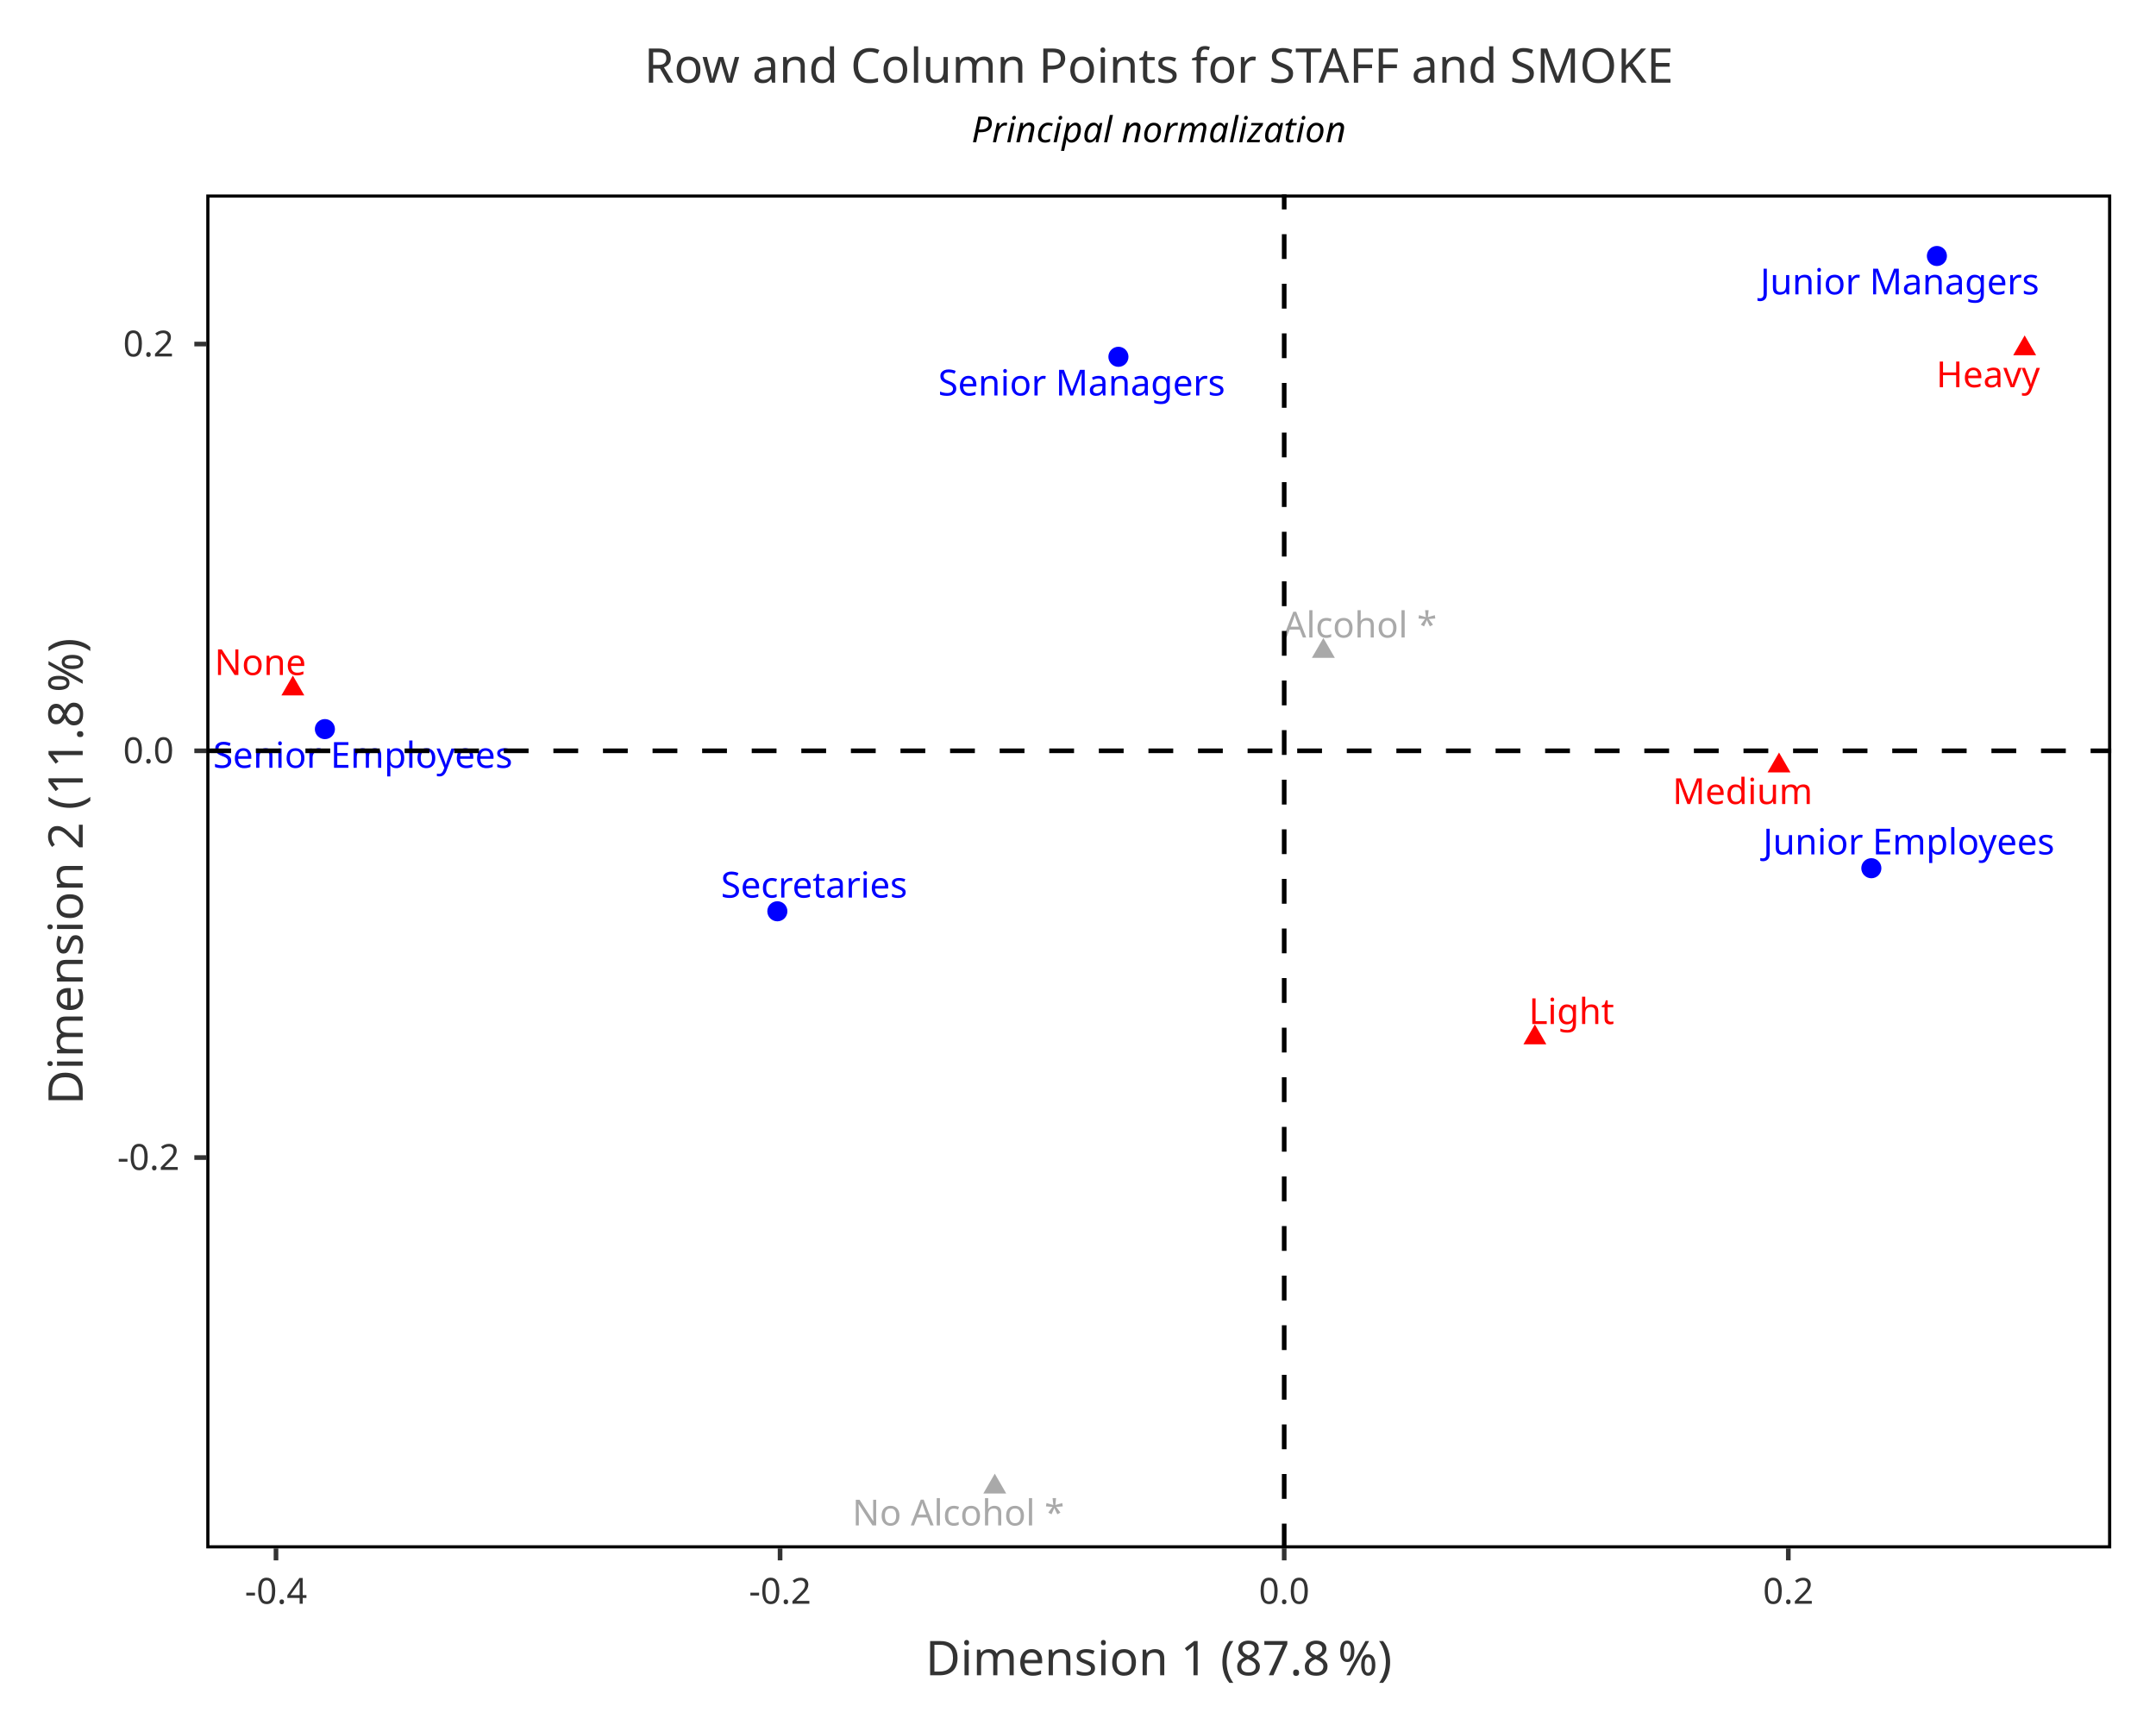
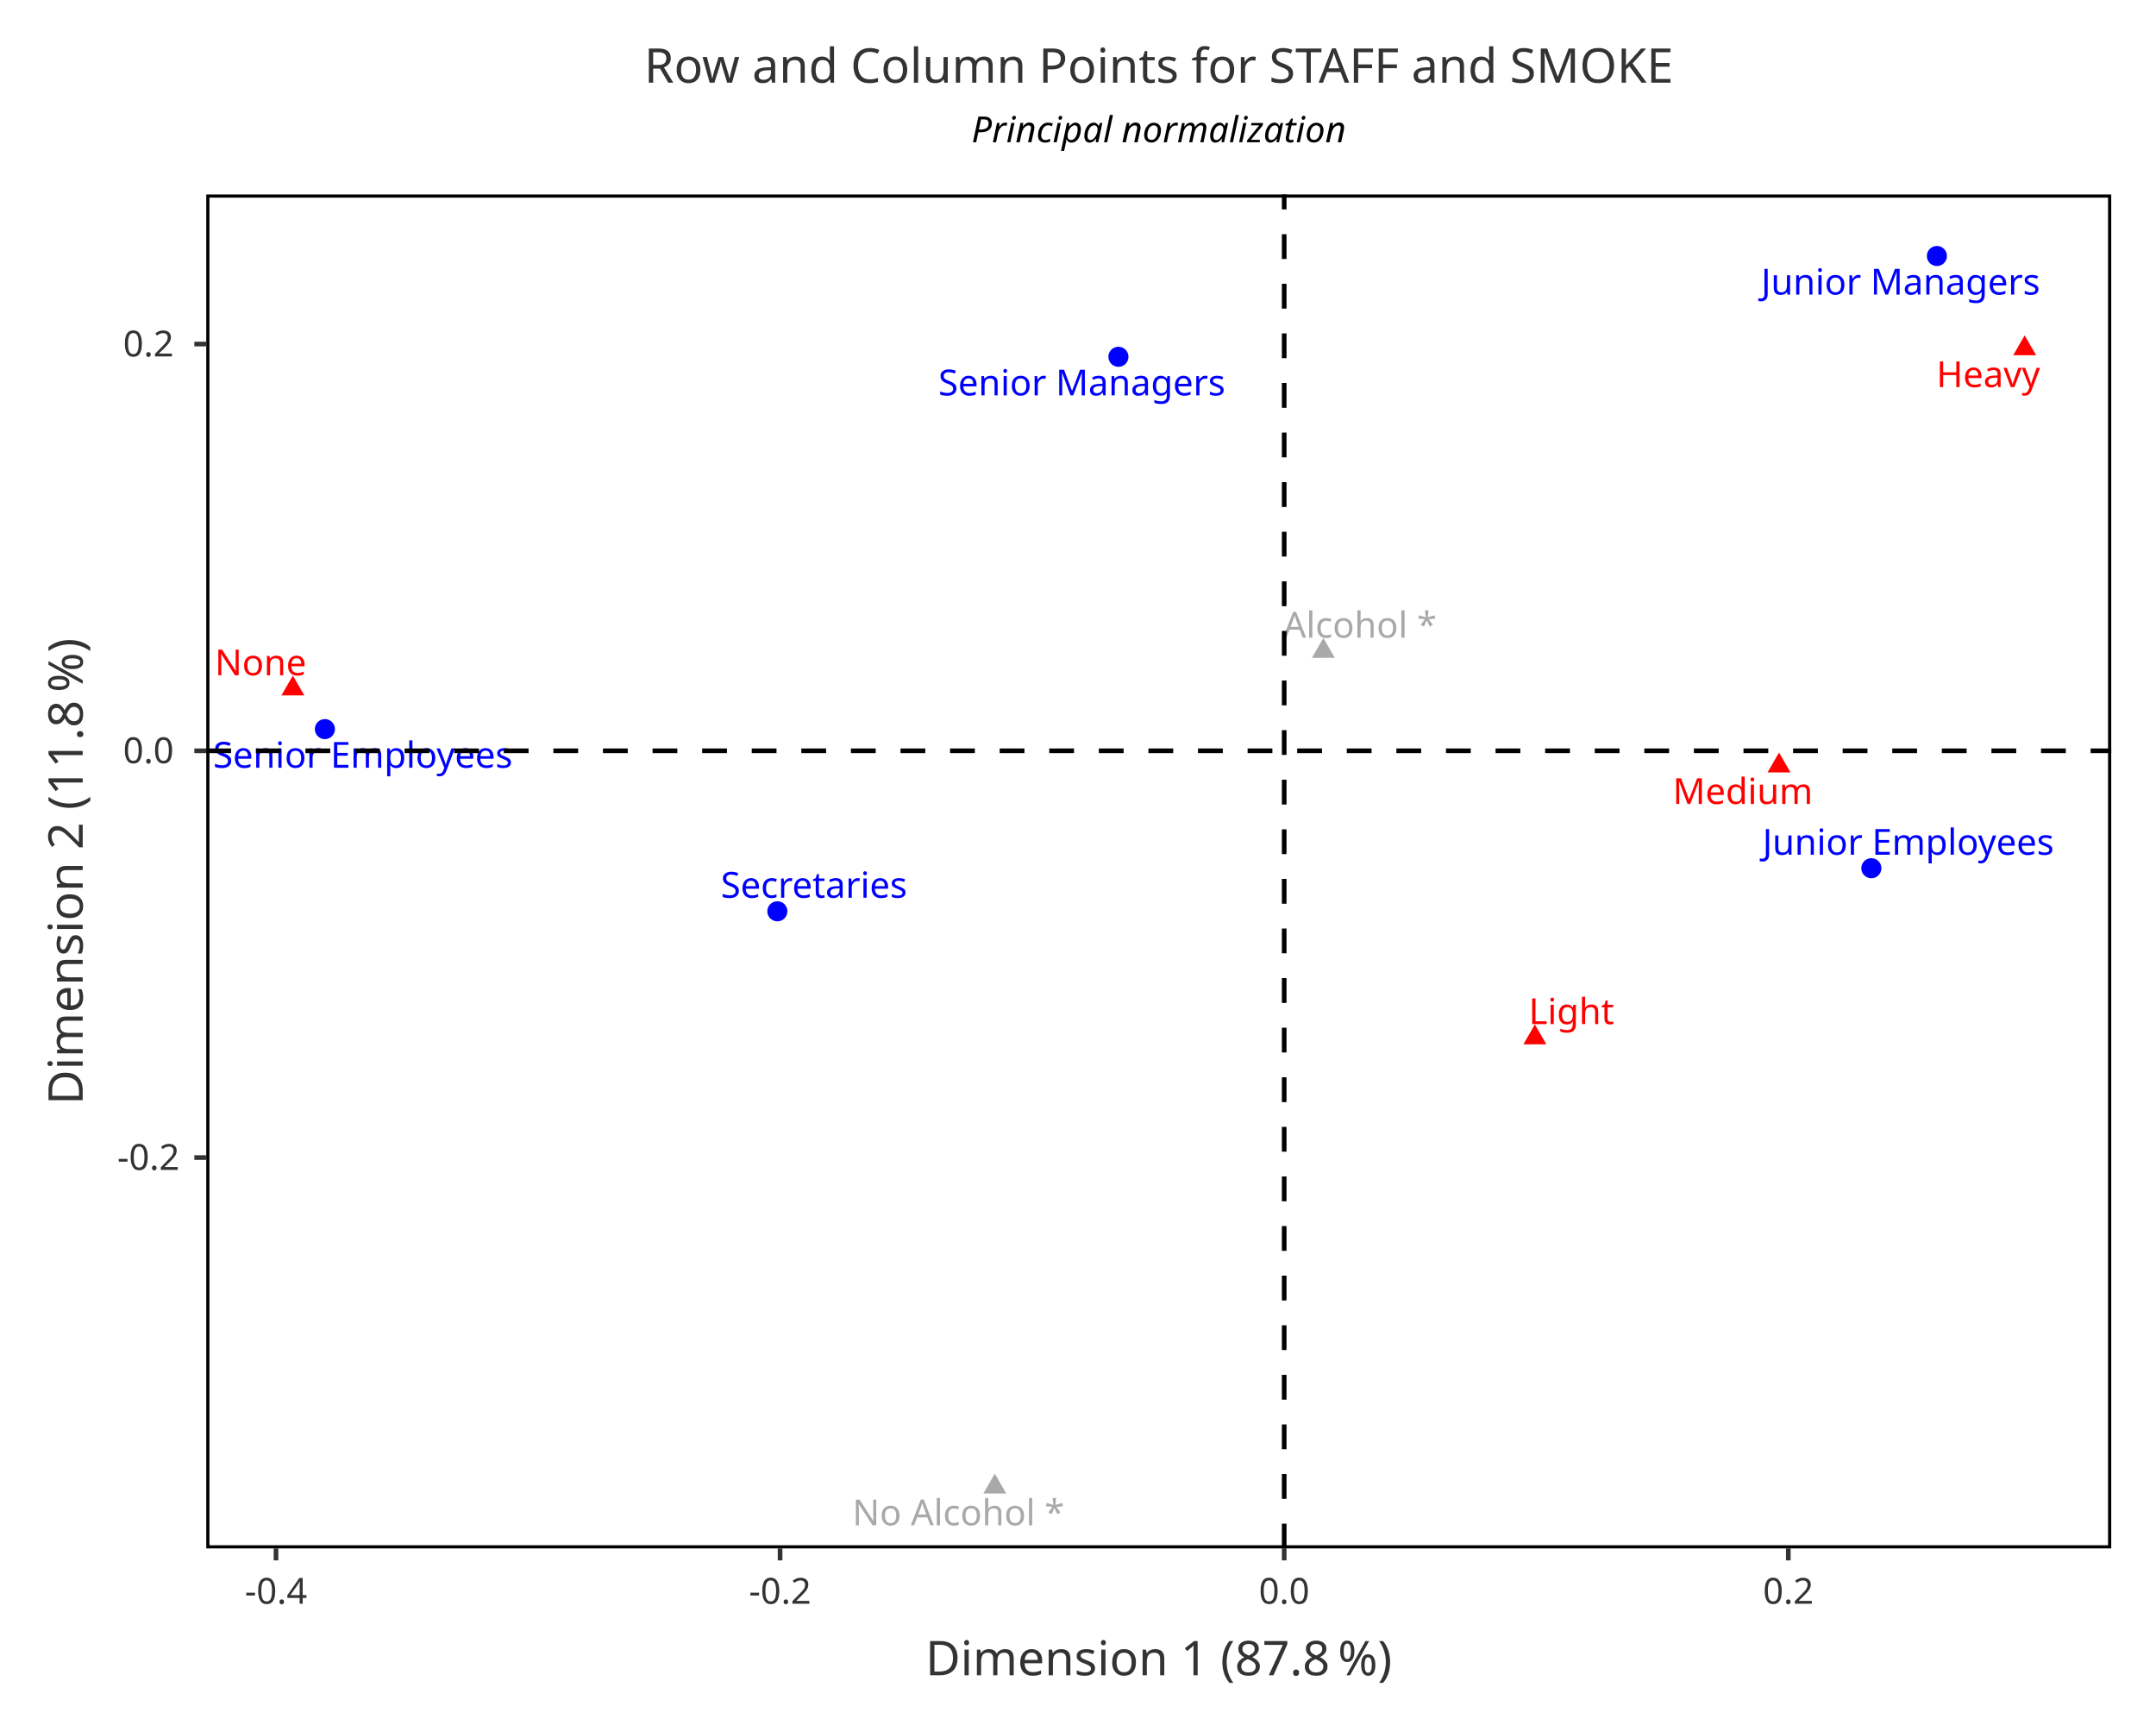
<svg xmlns="http://www.w3.org/2000/svg" class="svglite" data-engine-version="2.0" width="720.00pt" height="576.00pt" viewBox="0 0 720.00 576.00">
  <defs>
    <style type="text/css">
    .svglite line, .svglite polyline, .svglite polygon, .svglite path, .svglite rect, .svglite circle {
      fill: none;
      stroke: #000000;
      stroke-linecap: round;
      stroke-linejoin: round;
      stroke-miterlimit: 10.00;
    }
  </style>
  </defs>
  <rect width="100%" height="100%" style="stroke: none; fill: #FFFFFF;" />
  <defs>
    <clipPath id="cpMC4wMHw3MjAuMDB8MC4wMHw1NzYuMDA=">
      <rect x="0.00" y="0.00" width="720.00" height="576.00" />
    </clipPath>
  </defs>
  <g clip-path="url(#cpMC4wMHw3MjAuMDB8MC4wMHw1NzYuMDA=)">
    <rect x="0.00" y="0.00" width="720.00" height="576.00" style="stroke-width: 1.55; stroke: none;" />
  </g>
  <defs>
    <clipPath id="cpNjguODh8NzA1LjA2fDY0LjkzfDUxNy4wNA==">
      <rect x="68.88" y="64.93" width="636.17" height="452.11" />
    </clipPath>
  </defs>
  <g clip-path="url(#cpNjguODh8NzA1LjA2fDY0LjkzfDUxNy4wNA==)">
    <rect x="68.88" y="64.93" width="636.17" height="452.11" style="stroke-width: 1.55; stroke: none;" />
    <circle cx="373.50" cy="119.14" r="2.84" style="stroke-width: 1.03; stroke: #0000FF; fill: #0000FF;" />
    <circle cx="646.83" cy="85.48" r="2.84" style="stroke-width: 1.03; stroke: #0000FF; fill: #0000FF;" />
    <circle cx="108.50" cy="243.46" r="2.84" style="stroke-width: 1.03; stroke: #0000FF; fill: #0000FF;" />
    <circle cx="624.94" cy="289.91" r="2.84" style="stroke-width: 1.03; stroke: #0000FF; fill: #0000FF;" />
    <circle cx="259.60" cy="304.29" r="2.84" style="stroke-width: 1.03; stroke: #0000FF; fill: #0000FF;" />
    <polygon points="97.80,225.58 101.63,232.21 93.97,232.21 " style="stroke-width: 1.03; stroke: none; fill: #FF0000;" />
    <polygon points="512.57,342.07 516.40,348.71 508.75,348.71 " style="stroke-width: 1.03; stroke: none; fill: #FF0000;" />
    <polygon points="594.11,251.28 597.94,257.91 590.28,257.91 " style="stroke-width: 1.03; stroke: none; fill: #FF0000;" />
    <polygon points="676.14,111.99 679.97,118.62 672.31,118.62 " style="stroke-width: 1.03; stroke: none; fill: #FF0000;" />
    <polygon points="332.21,492.07 336.03,498.70 328.38,498.70 " style="stroke-width: 1.03; stroke: none; fill: #A9A9A9;" />
    <polygon points="441.94,213.03 445.77,219.66 438.11,219.66 " style="stroke-width: 1.03; stroke: none; fill: #A9A9A9;" />
-     <text x="361.23" y="132.05" text-anchor="middle" style="font-size: 12.00px; fill: #0000FF; font-family: sans;" textLength="91.40px" lengthAdjust="spacingAndGlyphs">Senior Managers</text>
-     <text x="634.42" y="98.28" text-anchor="middle" style="font-size: 12.00px; fill: #0000FF; font-family: sans;" textLength="89.40px" lengthAdjust="spacingAndGlyphs">Junior Managers</text>
-     <text x="121.18" y="256.38" text-anchor="middle" style="font-size: 12.00px; fill: #0000FF; font-family: sans;" textLength="97.40px" lengthAdjust="spacingAndGlyphs">Senior Employees</text>
-     <text x="637.45" y="285.29" text-anchor="middle" style="font-size: 12.00px; fill: #0000FF; font-family: sans;" textLength="95.40px" lengthAdjust="spacingAndGlyphs">Junior Employees</text>
-     <text x="271.88" y="299.72" text-anchor="middle" style="font-size: 12.00px; fill: #0000FF; font-family: sans;" textLength="60.70px" lengthAdjust="spacingAndGlyphs">Secretaries</text>
-     <text x="86.93" y="225.40" text-anchor="middle" style="font-size: 12.00px; fill: #FF0000; font-family: sans;" textLength="28.69px" lengthAdjust="spacingAndGlyphs">None</text>
-     <text x="524.81" y="341.93" text-anchor="middle" style="font-size: 12.00px; fill: #FF0000; font-family: sans;" textLength="26.02px" lengthAdjust="spacingAndGlyphs">Light</text>
-     <text x="581.96" y="268.47" text-anchor="middle" style="font-size: 12.00px; fill: #FF0000; font-family: sans;" textLength="42.69px" lengthAdjust="spacingAndGlyphs">Medium</text>
-     <text x="663.93" y="129.29" text-anchor="middle" style="font-size: 12.00px; fill: #FF0000; font-family: sans;" textLength="34.03px" lengthAdjust="spacingAndGlyphs">Heavy</text>
-     <text x="320.04" y="509.36" text-anchor="middle" style="font-size: 12.00px; fill: #A9A9A9; font-family: sans;" textLength="66.05px" lengthAdjust="spacingAndGlyphs">No Alcohol *</text>
-     <text x="454.20" y="212.88" text-anchor="middle" style="font-size: 12.00px; fill: #A9A9A9; font-family: sans;" textLength="47.37px" lengthAdjust="spacingAndGlyphs">Alcohol *</text>
+     <text x="361.28" y="132.02" text-anchor="middle" style="font-size: 12.00px; fill: #0000FF; font-family: sans;" textLength="91.40px" lengthAdjust="spacingAndGlyphs">Senior Managers</text>
+     <text x="634.71" y="98.35" text-anchor="middle" style="font-size: 12.00px; fill: #0000FF; font-family: sans;" textLength="89.40px" lengthAdjust="spacingAndGlyphs">Junior Managers</text>
+     <text x="121.18" y="256.35" text-anchor="middle" style="font-size: 12.00px; fill: #0000FF; font-family: sans;" textLength="97.40px" lengthAdjust="spacingAndGlyphs">Senior Employees</text>
+     <text x="637.27" y="285.41" text-anchor="middle" style="font-size: 12.00px; fill: #0000FF; font-family: sans;" textLength="95.40px" lengthAdjust="spacingAndGlyphs">Junior Employees</text>
+     <text x="271.83" y="299.77" text-anchor="middle" style="font-size: 12.00px; fill: #0000FF; font-family: sans;" textLength="60.70px" lengthAdjust="spacingAndGlyphs">Secretaries</text>
+     <text x="87.03" y="225.48" text-anchor="middle" style="font-size: 12.00px; fill: #FF0000; font-family: sans;" textLength="28.69px" lengthAdjust="spacingAndGlyphs">None</text>
+     <text x="524.78" y="341.96" text-anchor="middle" style="font-size: 12.00px; fill: #FF0000; font-family: sans;" textLength="26.02px" lengthAdjust="spacingAndGlyphs">Light</text>
+     <text x="582.01" y="268.45" text-anchor="middle" style="font-size: 12.00px; fill: #FF0000; font-family: sans;" textLength="42.69px" lengthAdjust="spacingAndGlyphs">Medium</text>
+     <text x="663.98" y="129.25" text-anchor="middle" style="font-size: 12.00px; fill: #FF0000; font-family: sans;" textLength="34.03px" lengthAdjust="spacingAndGlyphs">Heavy</text>
+     <text x="320.06" y="509.32" text-anchor="middle" style="font-size: 12.00px; fill: #A9A9A9; font-family: sans;" textLength="66.05px" lengthAdjust="spacingAndGlyphs">No Alcohol *</text>
+     <text x="454.16" y="212.92" text-anchor="middle" style="font-size: 12.00px; fill: #A9A9A9; font-family: sans;" textLength="47.37px" lengthAdjust="spacingAndGlyphs">Alcohol *</text>
    <line x1="68.88" y1="250.70" x2="705.06" y2="250.70" style="stroke-width: 1.55; stroke-dasharray: 8.28,8.28; stroke-linecap: butt;" />
    <line x1="428.86" y1="517.04" x2="428.86" y2="64.93" style="stroke-width: 1.55; stroke-dasharray: 8.28,8.28; stroke-linecap: butt;" />
    <rect x="68.88" y="64.93" width="636.17" height="452.11" style="stroke-width: 2.13;" />
  </g>
  <g clip-path="url(#cpMC4wMHw3MjAuMDB8MC4wMHw1NzYuMDA=)">
    <polyline points="68.88,517.04 68.88,64.93 " style="stroke-width: 0.00; stroke: #333333; stroke-linecap: butt;" />
    <text x="49.58" y="390.64" text-anchor="middle" style="font-size: 12.00px; fill: #333333; font-family: sans;" textLength="20.68px" lengthAdjust="spacingAndGlyphs">-0.2</text>
    <text x="49.58" y="254.83" text-anchor="middle" style="font-size: 12.00px; fill: #333333; font-family: sans;" textLength="16.68px" lengthAdjust="spacingAndGlyphs">0.0</text>
    <text x="49.58" y="119.02" text-anchor="middle" style="font-size: 12.00px; fill: #333333; font-family: sans;" textLength="16.68px" lengthAdjust="spacingAndGlyphs">0.2</text>
    <polyline points="64.90,386.52 68.88,386.52 " style="stroke-width: 1.55; stroke: #333333; stroke-linecap: butt;" />
    <polyline points="64.90,250.70 68.88,250.70 " style="stroke-width: 1.55; stroke: #333333; stroke-linecap: butt;" />
    <polyline points="64.90,114.89 68.88,114.89 " style="stroke-width: 1.55; stroke: #333333; stroke-linecap: butt;" />
    <polyline points="68.88,517.04 705.06,517.04 " style="stroke-width: 0.00; stroke: #333333; stroke-linecap: butt;" />
    <polyline points="92.17,521.03 92.17,517.04 " style="stroke-width: 1.55; stroke: #333333; stroke-linecap: butt;" />
    <polyline points="260.51,521.03 260.51,517.04 " style="stroke-width: 1.55; stroke: #333333; stroke-linecap: butt;" />
    <polyline points="428.86,521.03 428.86,517.04 " style="stroke-width: 1.55; stroke: #333333; stroke-linecap: butt;" />
    <polyline points="597.21,521.03 597.21,517.04 " style="stroke-width: 1.55; stroke: #333333; stroke-linecap: butt;" />
    <text x="92.17" y="535.51" text-anchor="middle" style="font-size: 12.00px; fill: #333333; font-family: sans;" textLength="20.68px" lengthAdjust="spacingAndGlyphs">-0.4</text>
    <text x="260.51" y="535.51" text-anchor="middle" style="font-size: 12.00px; fill: #333333; font-family: sans;" textLength="20.68px" lengthAdjust="spacingAndGlyphs">-0.2</text>
    <text x="428.86" y="535.51" text-anchor="middle" style="font-size: 12.00px; fill: #333333; font-family: sans;" textLength="16.68px" lengthAdjust="spacingAndGlyphs">0.0</text>
    <text x="597.21" y="535.51" text-anchor="middle" style="font-size: 12.00px; fill: #333333; font-family: sans;" textLength="16.68px" lengthAdjust="spacingAndGlyphs">0.2</text>
    <text x="386.97" y="559.40" text-anchor="middle" style="font-size: 16.00px; fill: #333333; font-family: sans;" textLength="152.62px" lengthAdjust="spacingAndGlyphs">Dimension 1 (87.8 %)</text>
    <text transform="translate(27.62,290.99) rotate(-90)" text-anchor="middle" style="font-size: 16.00px; fill: #333333; font-family: sans;" textLength="152.62px" lengthAdjust="spacingAndGlyphs">Dimension 2 (11.8 %)</text>
    <text x="386.97" y="47.50" text-anchor="middle" style="font-size: 12.00px; font-style: italic; font-family: sans;" textLength="120.73px" lengthAdjust="spacingAndGlyphs">Principal normalization</text>
    <text x="386.97" y="27.62" text-anchor="middle" style="font-size: 16.00px; fill: #333333; font-family: sans;" textLength="343.30px" lengthAdjust="spacingAndGlyphs">Row and Column Points for STAFF and SMOKE</text>
  </g>
</svg>
